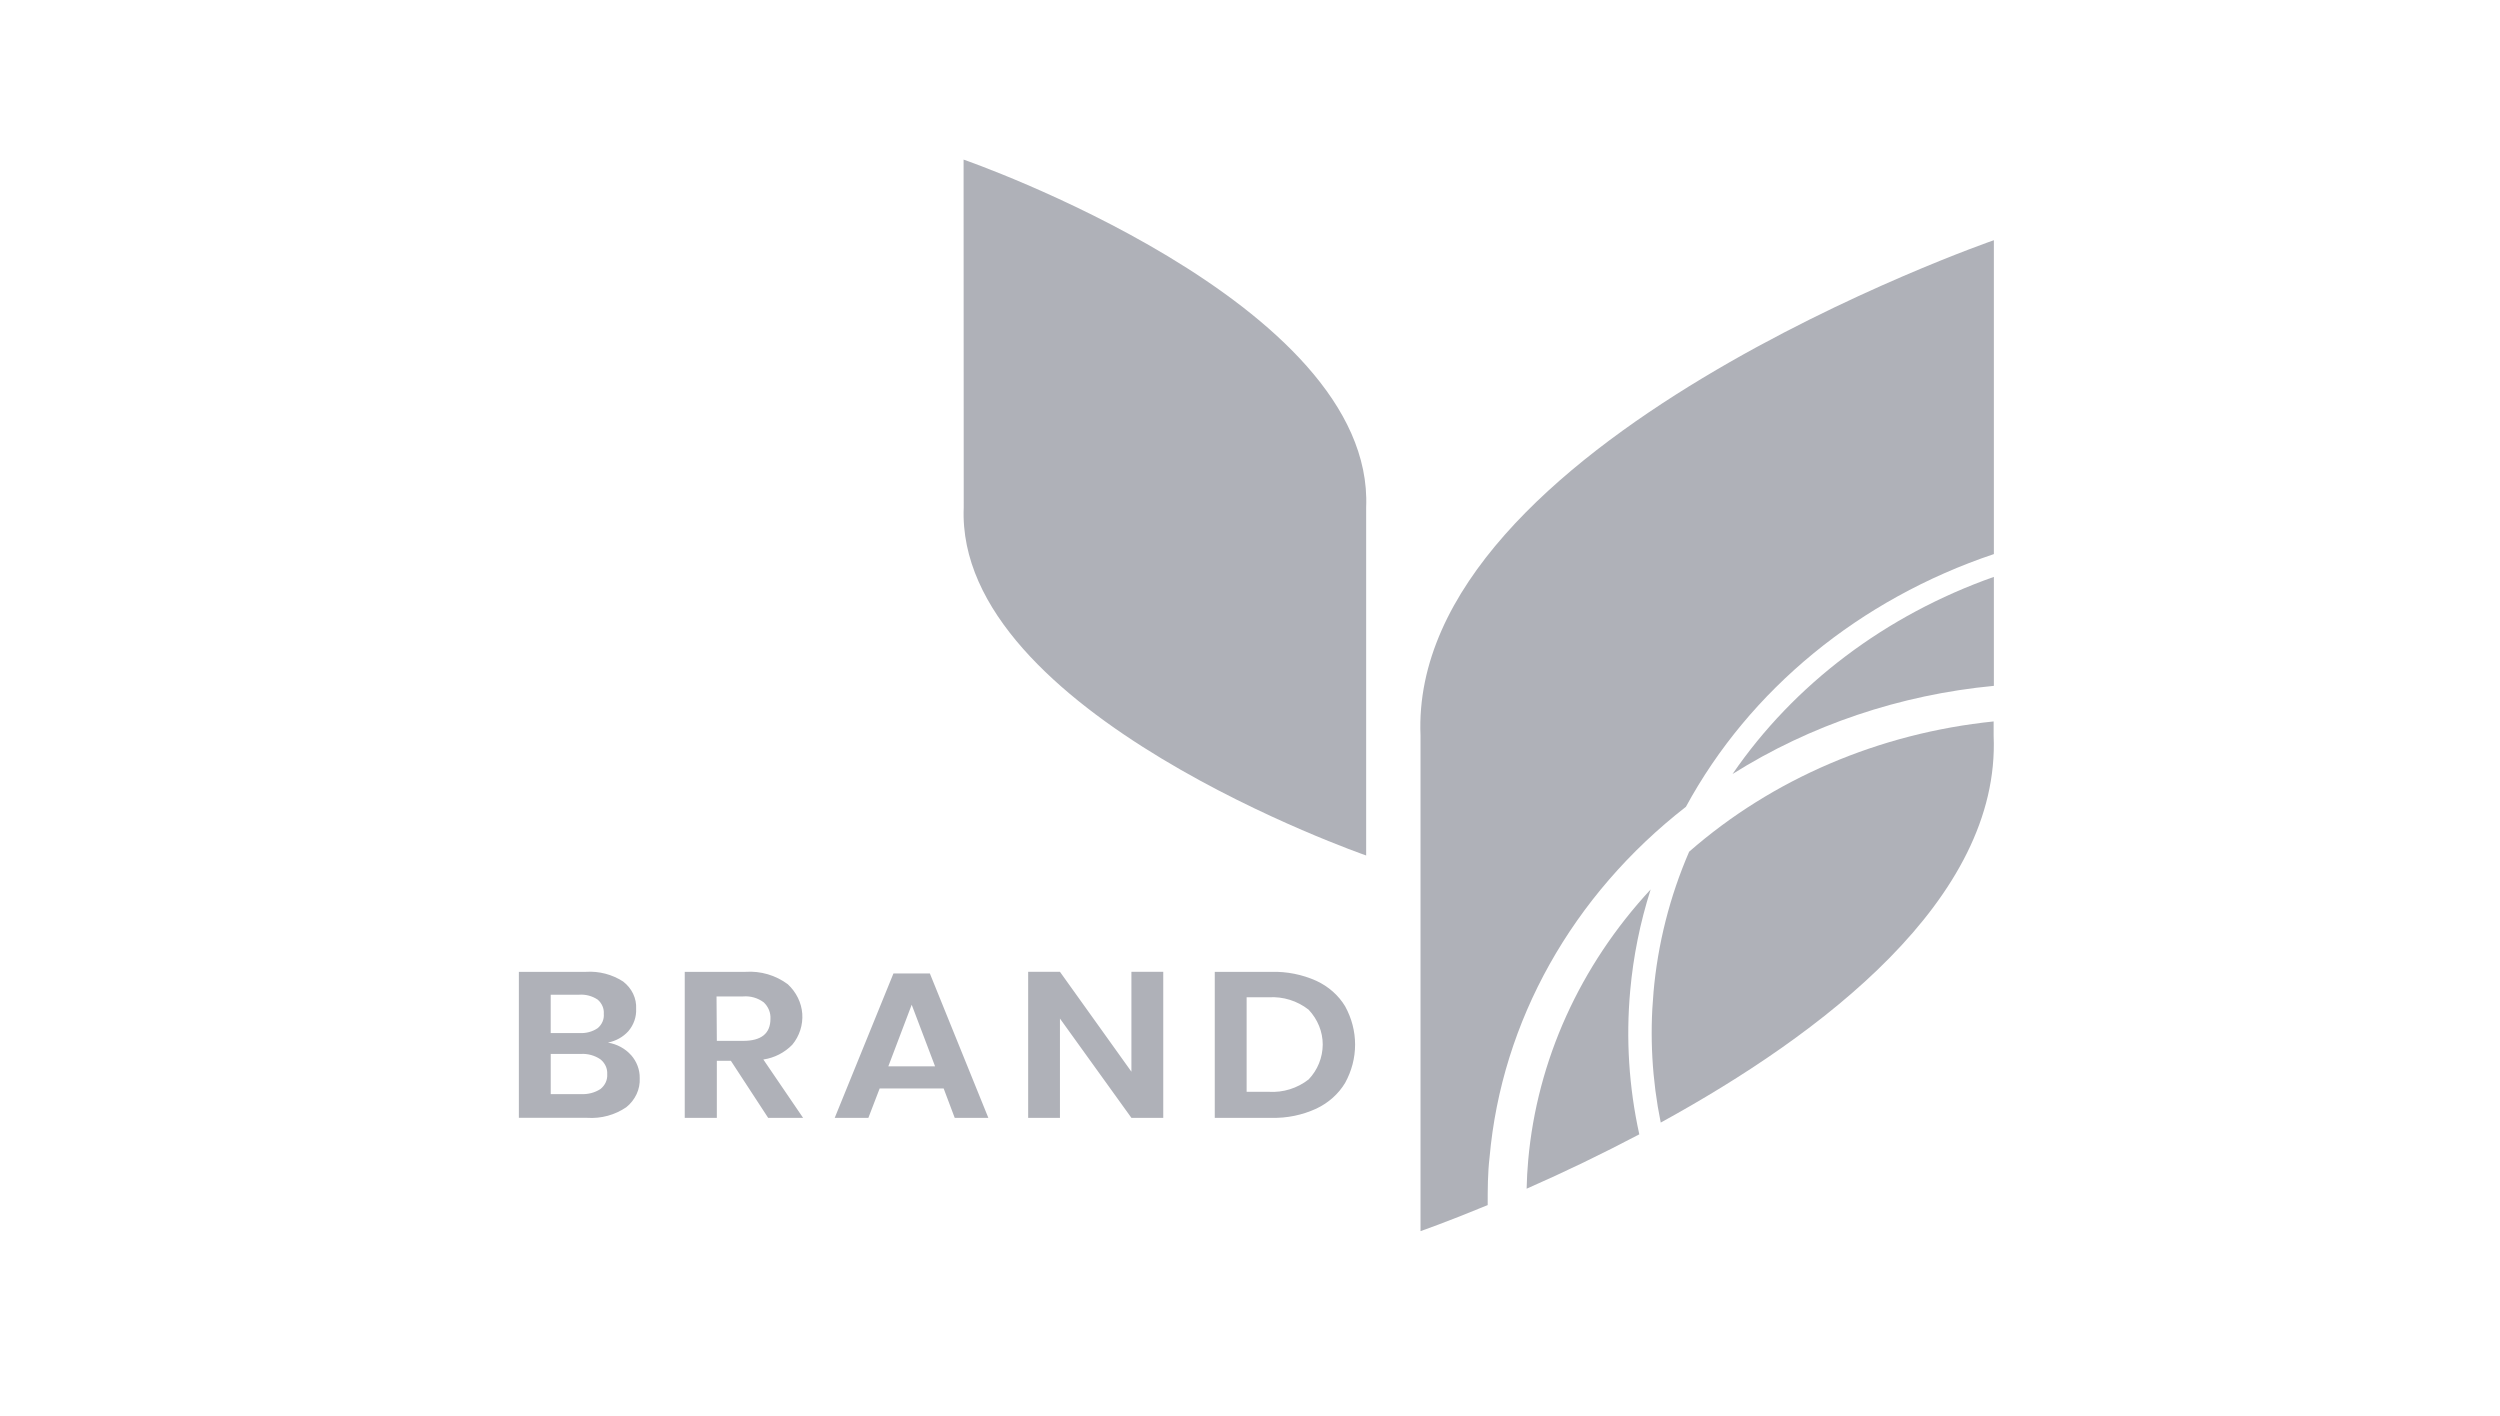
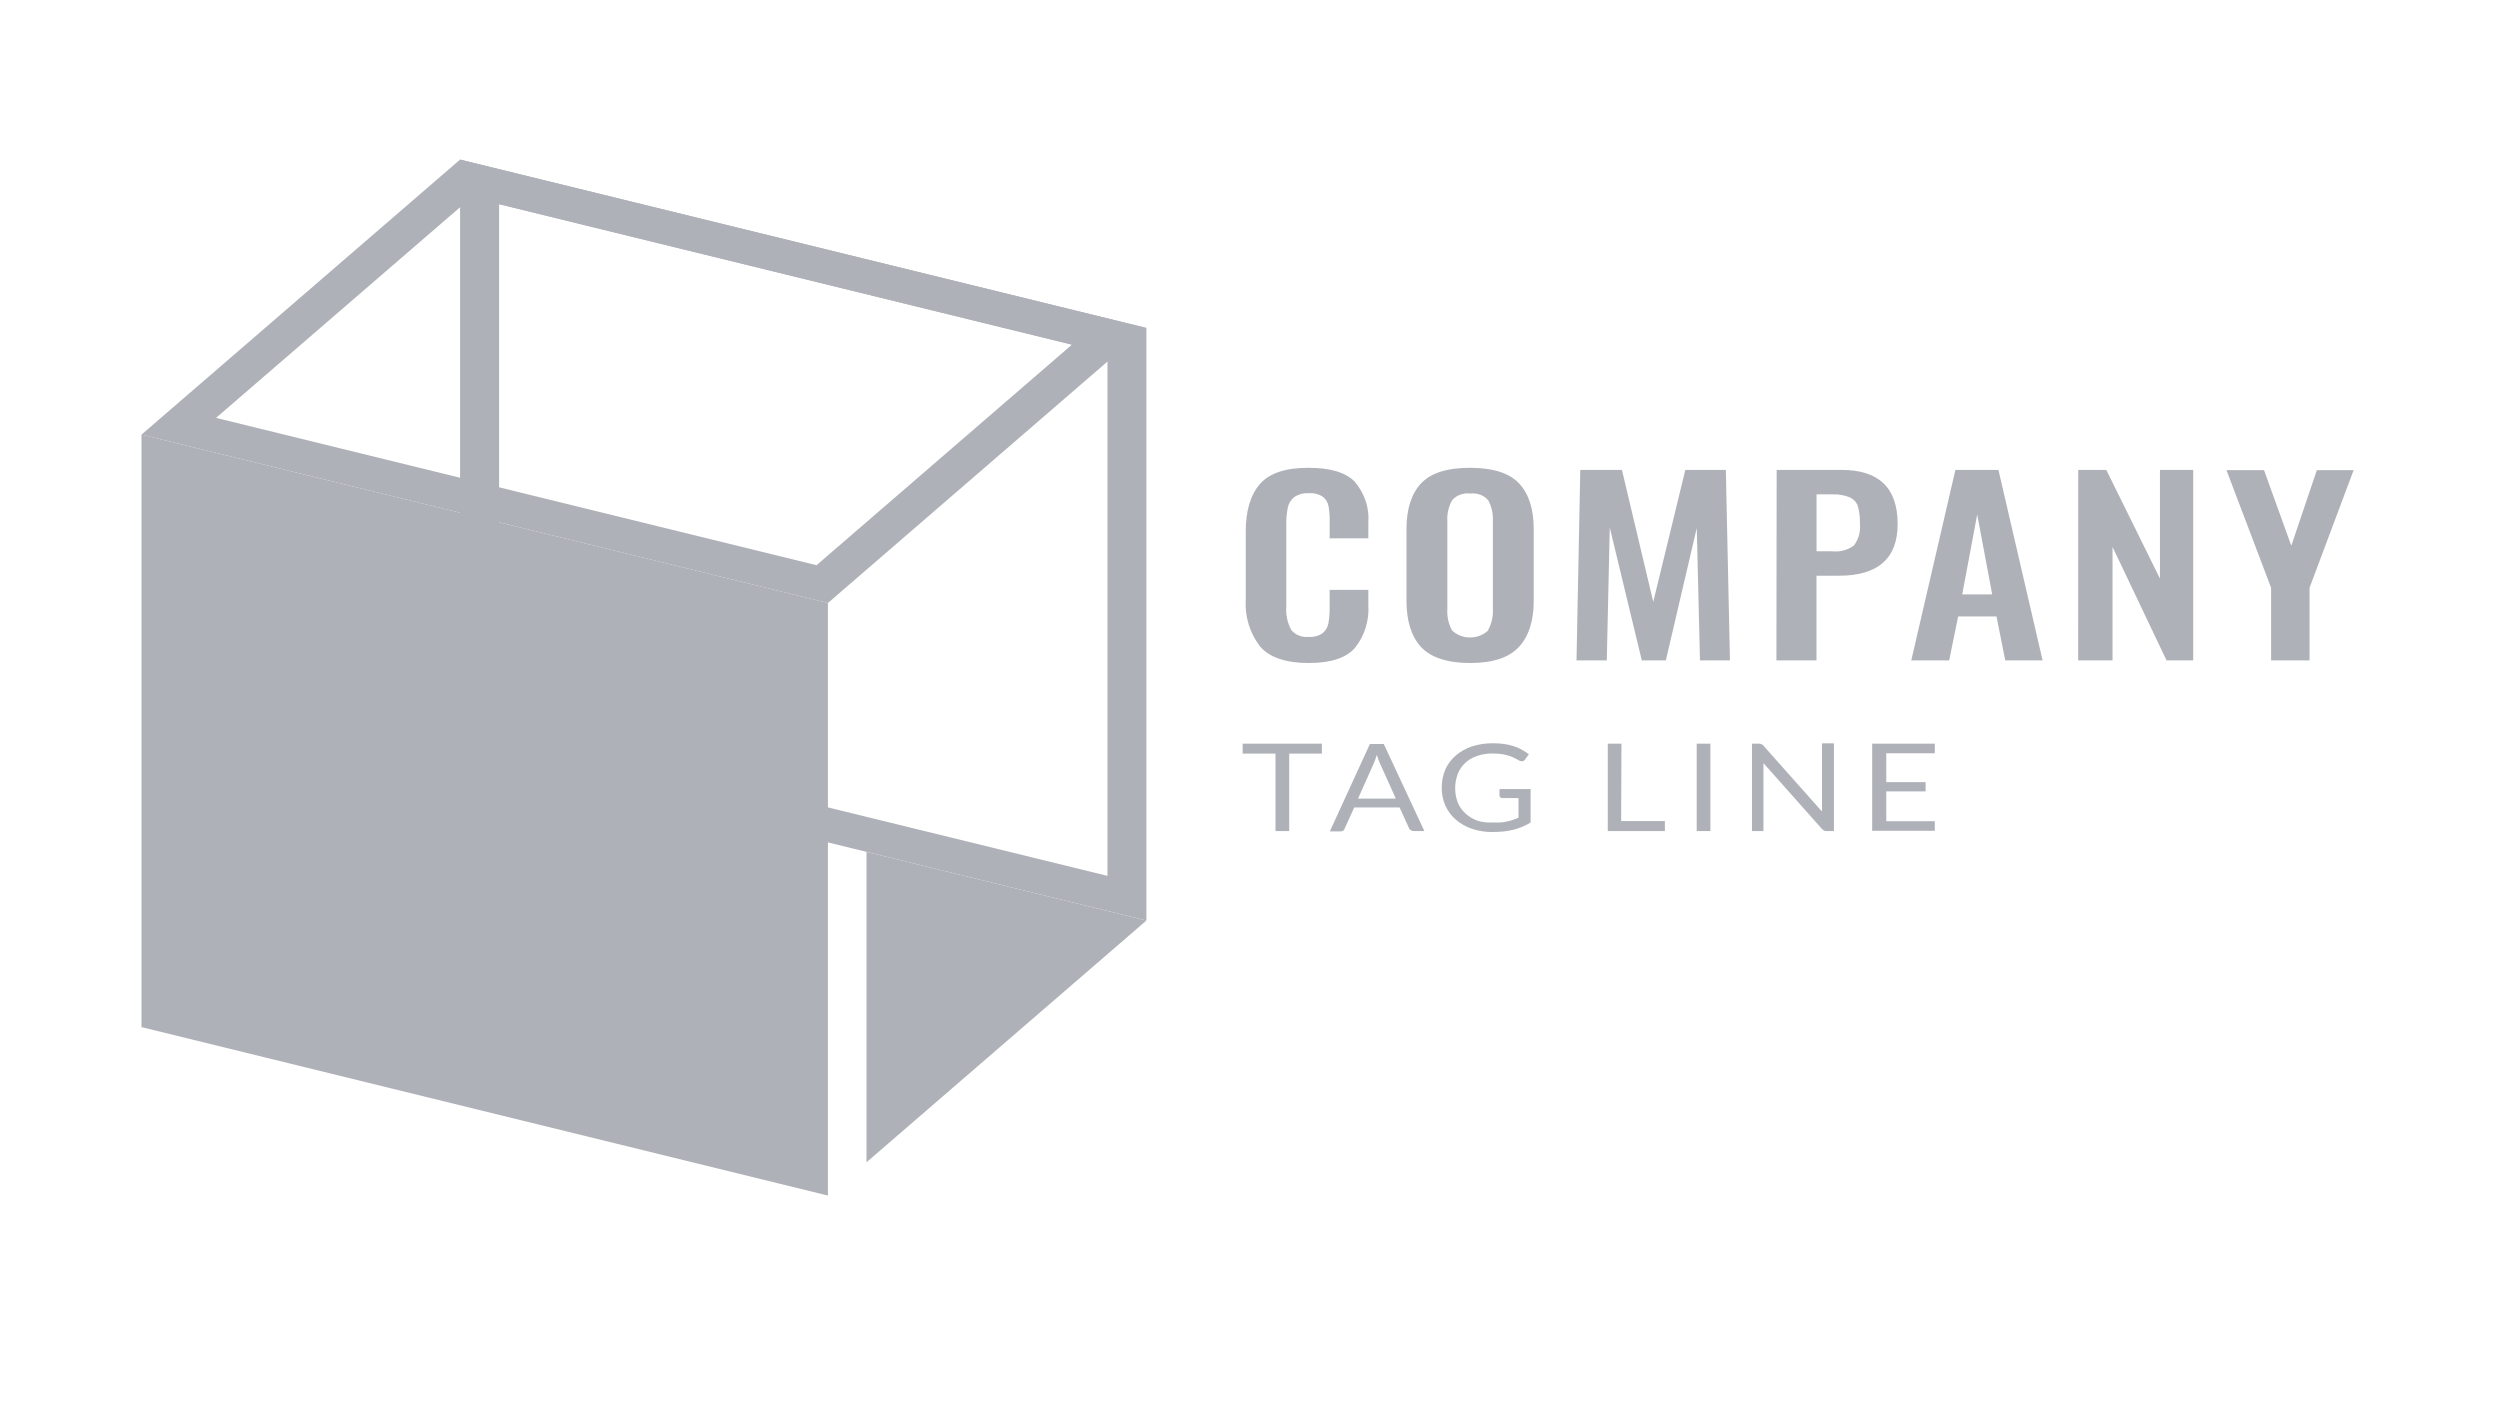
<svg xmlns="http://www.w3.org/2000/svg" width="106" height="60" fill="none">
-   <path d="M26.757 44.735c.244.276.373.622.367.977a1.43 1.43 0 0 1-.131.676 1.558 1.558 0 0 1-.438.558 2.627 2.627 0 0 1-1.651.45H22v-6.19h2.844a2.593 2.593 0 0 1 1.576.41c.184.142.33.32.425.52.096.202.139.42.127.64.016.34-.1.677-.33.946-.221.246-.526.416-.866.484.385.064.733.252.98.53Zm-3.406-.934h1.216c.276.018.55-.055.773-.206a.738.738 0 0 0 .207-.275.68.68 0 0 0 .054-.33.701.701 0 0 0-.055-.329.758.758 0 0 0-.203-.276 1.255 1.255 0 0 0-.796-.209H23.35v1.625Zm2.108 2.374a.777.777 0 0 0 .224-.284.712.712 0 0 0 .063-.345.722.722 0 0 0-.066-.35.788.788 0 0 0-.228-.285 1.338 1.338 0 0 0-.826-.224h-1.275v1.703h1.292c.29.015.578-.06.816-.215ZM32.57 47.397l-1.581-2.42h-.595v2.42h-1.361v-6.191h2.577a2.699 2.699 0 0 1 1.793.526c.36.336.578.779.613 1.248a1.86 1.86 0 0 1-.421 1.314 2.148 2.148 0 0 1-1.229.629l1.685 2.474h-1.48Zm-2.176-3.264h1.113c.773 0 1.16-.312 1.16-.937a.852.852 0 0 0-.063-.375.917.917 0 0 0-.221-.321 1.282 1.282 0 0 0-.876-.251h-1.126l.013 1.884ZM40.01 46.15h-2.712l-.479 1.247h-1.427l2.49-6.122h1.544l2.48 6.122H40.48l-.469-1.246Zm-.363-.937-.991-2.613-.991 2.613h1.982ZM49.322 47.397h-1.35l-3.03-4.21v4.21h-1.348v-6.192h1.348l3.03 4.235v-4.235h1.35v6.192ZM57.033 45.915c-.28.467-.705.848-1.223 1.092a4.288 4.288 0 0 1-1.9.39h-2.404v-6.191h2.405a4.376 4.376 0 0 1 1.9.38c.517.24.943.616 1.222 1.08.278.504.423 1.06.423 1.625 0 .564-.145 1.12-.423 1.624Zm-1.546-.148a2.16 2.16 0 0 0 .597-1.478c0-.542-.212-1.066-.597-1.477a2.488 2.488 0 0 0-1.692-.527h-.938v4.008h.938a2.49 2.49 0 0 0 1.692-.526ZM40.856 6.767s17.438 6.028 17.069 14.751v14.754s-17.426-6.03-17.063-14.754l-.006-14.751ZM73.46 32.818c3.294-2.075 7.103-3.36 11.08-3.738v-4.62c-4.582 1.618-8.47 4.55-11.08 8.358Z" fill="#AFB1B8" />
-   <path d="M71.482 34.21c2.695-4.97 7.368-8.805 13.058-10.717V10.185s-24.835 8.587-24.31 21.009V52.2s1.107-.384 2.848-1.104c0-.671 0-1.349.08-2.03.513-5.766 3.507-11.11 8.324-14.857Z" fill="#AFB1B8" />
-   <path d="M69.12 42.013c.13-1.457.421-2.898.868-4.301-2.998 3.235-4.815 7.25-5.192 11.479-.037.399-.057.798-.067 1.21a74.756 74.756 0 0 0 4.777-2.305c-.44-2.001-.57-4.049-.386-6.083ZM70.108 42.089a19.051 19.051 0 0 0 .307 5.508c6.785-3.718 14.41-9.462 14.115-16.403v-.605c-4.848.497-9.383 2.437-12.91 5.523a19.259 19.259 0 0 0-1.513 5.977Z" fill="#AFB1B8" />
+   <path d="M53.425 27.408a2.947 2.947 0 0 1-.605-1.988v-2.884c0-.883.2-1.555.602-2.015.4-.46 1.089-.688 2.065-.686.917 0 1.569.196 1.953.587.42.499.625 1.109.578 1.724v.678h-1.64v-.687c.005-.224-.01-.449-.048-.671a.65.65 0 0 0-.235-.399.95.95 0 0 0-.594-.155 1.005 1.005 0 0 0-.625.164.768.768 0 0 0-.272.44 3.332 3.332 0 0 0-.065.713v3.499c-.026.337.047.675.21.982a.77.77 0 0 0 .328.238.9.9 0 0 0 .424.055.893.893 0 0 0 .58-.158.704.704 0 0 0 .245-.425c.038-.232.056-.467.051-.701v-.71h1.641v.648a2.64 2.64 0 0 1-.567 1.813c-.377.428-1.02.642-1.964.642s-1.658-.229-2.062-.704ZM60.257 27.438c-.415-.45-.622-1.103-.622-1.968v-3.033c0-.857.207-1.505.622-1.945.414-.44 1.107-.659 2.079-.657.965 0 1.654.22 2.069.657.414.44.625 1.088.625 1.945v3.032c0 .857-.21 1.514-.632 1.966-.421.451-1.107.677-2.062.677-.955 0-1.661-.229-2.08-.674Zm2.843-.728c.149-.28.216-.589.197-.897v-3.714a1.65 1.65 0 0 0-.193-.88.776.776 0 0 0-.335-.241.907.907 0 0 0-.433-.052.918.918 0 0 0-.434.052.786.786 0 0 0-.337.241c-.15.275-.217.578-.197.88v3.731c-.02.309.047.617.197.898.095.094.214.17.346.222a1.158 1.158 0 0 0 .843 0c.133-.052.25-.128.346-.222v-.018ZM67.004 19.924h1.766l1.328 5.595 1.36-5.595h1.718L73.35 28h-1.271l-.136-5.613L70.632 28h-1.02l-1.358-5.634L68.128 28h-1.284l.16-8.076ZM75.33 19.924h2.752c1.585 0 2.378.764 2.378 2.293 0 1.464-.835 2.196-2.504 2.194h-.937V28H75.32l.01-8.077Zm2.351 3.451c.168.019.338.006.5-.039.16-.044.31-.117.434-.216.195-.273.281-.593.245-.912a2.525 2.525 0 0 0-.082-.733.594.594 0 0 0-.125-.222.703.703 0 0 0-.214-.162 1.759 1.759 0 0 0-.758-.13h-.659v2.414h.66ZM82.91 19.924h1.824L86.606 28h-1.584l-.37-1.862h-1.627L82.645 28h-1.607l1.871-8.076Zm1.559 5.279-.636-3.39-.635 3.39h1.27ZM88.117 19.924h1.19l2.275 4.607v-4.607h1.41V28h-1.131l-2.29-4.81V28h-1.457l.003-8.076ZM96.294 24.92l-1.892-4.985h1.594l1.155 3.203 1.083-3.203h1.56l-1.869 4.986V28h-1.63v-3.08ZM56.048 31.532v.422h-1.386v3.282h-.581v-3.282h-1.393v-.422h3.36ZM60.393 35.236h-.449a.2.2 0 0 1-.126-.035.194.194 0 0 1-.074-.085l-.401-.88H57.42l-.4.88a.243.243 0 0 1-.062.1.208.208 0 0 1-.126.035h-.448l1.699-3.704h.59l1.72 3.69Zm-2.813-1.375h1.603l-.68-1.508a2.699 2.699 0 0 1-.125-.349c-.024.07-.044.138-.064.197l-.062.155-.672 1.505ZM63.321 34.872c.107.005.213.005.32 0 .091-.008.182-.023.271-.044.083-.017.165-.04.245-.067.075-.027.15-.059.227-.091v-.833h-.679a.137.137 0 0 1-.092-.03.086.086 0 0 1-.026-.03.074.074 0 0 1-.008-.037v-.284h1.318v1.42a2.578 2.578 0 0 1-.716.301c-.14.036-.281.061-.425.077-.165.016-.33.023-.496.023a2.59 2.59 0 0 1-.856-.138 2.09 2.09 0 0 1-.68-.387 1.79 1.79 0 0 1-.438-.587 1.851 1.851 0 0 1-.156-.768 1.92 1.92 0 0 1 .153-.774c.097-.22.247-.42.438-.587.194-.167.425-.297.68-.384.29-.095.6-.142.91-.138.158 0 .316.01.472.032.138.02.274.051.404.094.12.038.233.088.34.147.104.058.203.122.296.193l-.163.229a.142.142 0 0 1-.055.05.17.17 0 0 1-.078.02.222.222 0 0 1-.105-.029 2.113 2.113 0 0 1-.167-.088 1.504 1.504 0 0 0-.227-.1 2.127 2.127 0 0 0-.313-.082 2.614 2.614 0 0 0-.431-.032 2.009 2.009 0 0 0-.656.103c-.189.065-.36.165-.5.293a1.29 1.29 0 0 0-.315.46 1.732 1.732 0 0 0 0 1.235c.074.175.19.333.34.467.139.127.308.227.495.293.216.064.445.089.673.073ZM68.736 34.814h1.855v.422H68.17v-3.704h.58l-.013 3.282ZM72.52 35.236h-.58v-3.704h.58v3.704ZM74.681 31.55a.28.28 0 0 1 .089.067l2.483 2.792a.881.881 0 0 1 0-.132V31.517h.506v3.72h-.292a.275.275 0 0 1-.126-.021.328.328 0 0 1-.091-.07l-2.48-2.79v2.88h-.486v-3.704h.302c.033 0 .066.006.095.017ZM82.036 31.532v.407h-2.058v1.223h1.668v.393h-1.668v1.264h2.058v.408H79.38v-3.695h2.656ZM21.162 8.656l25.795 6.323v22.158l-25.795-6.32V8.655Zm-1.655-1.89v25.127l29.1 7.136V13.905l-29.1-7.138Z" fill="#AFB1B8" />
+   <path d="M35.104 50.692 6 43.55V18.427l29.104 7.139v25.126Z" fill="#AFB1B8" />
+   <path d="m19.99 8.371 25.458 6.244-10.827 9.35L9.16 17.718 19.99 8.37Zm-.483-1.604L6 18.427l29.104 7.14 13.504-11.662-29.1-7.138ZM36.741 49.279 48.608 39.03 36.74 36.12v13.16Z" fill="#AFB1B8" />
</svg>
